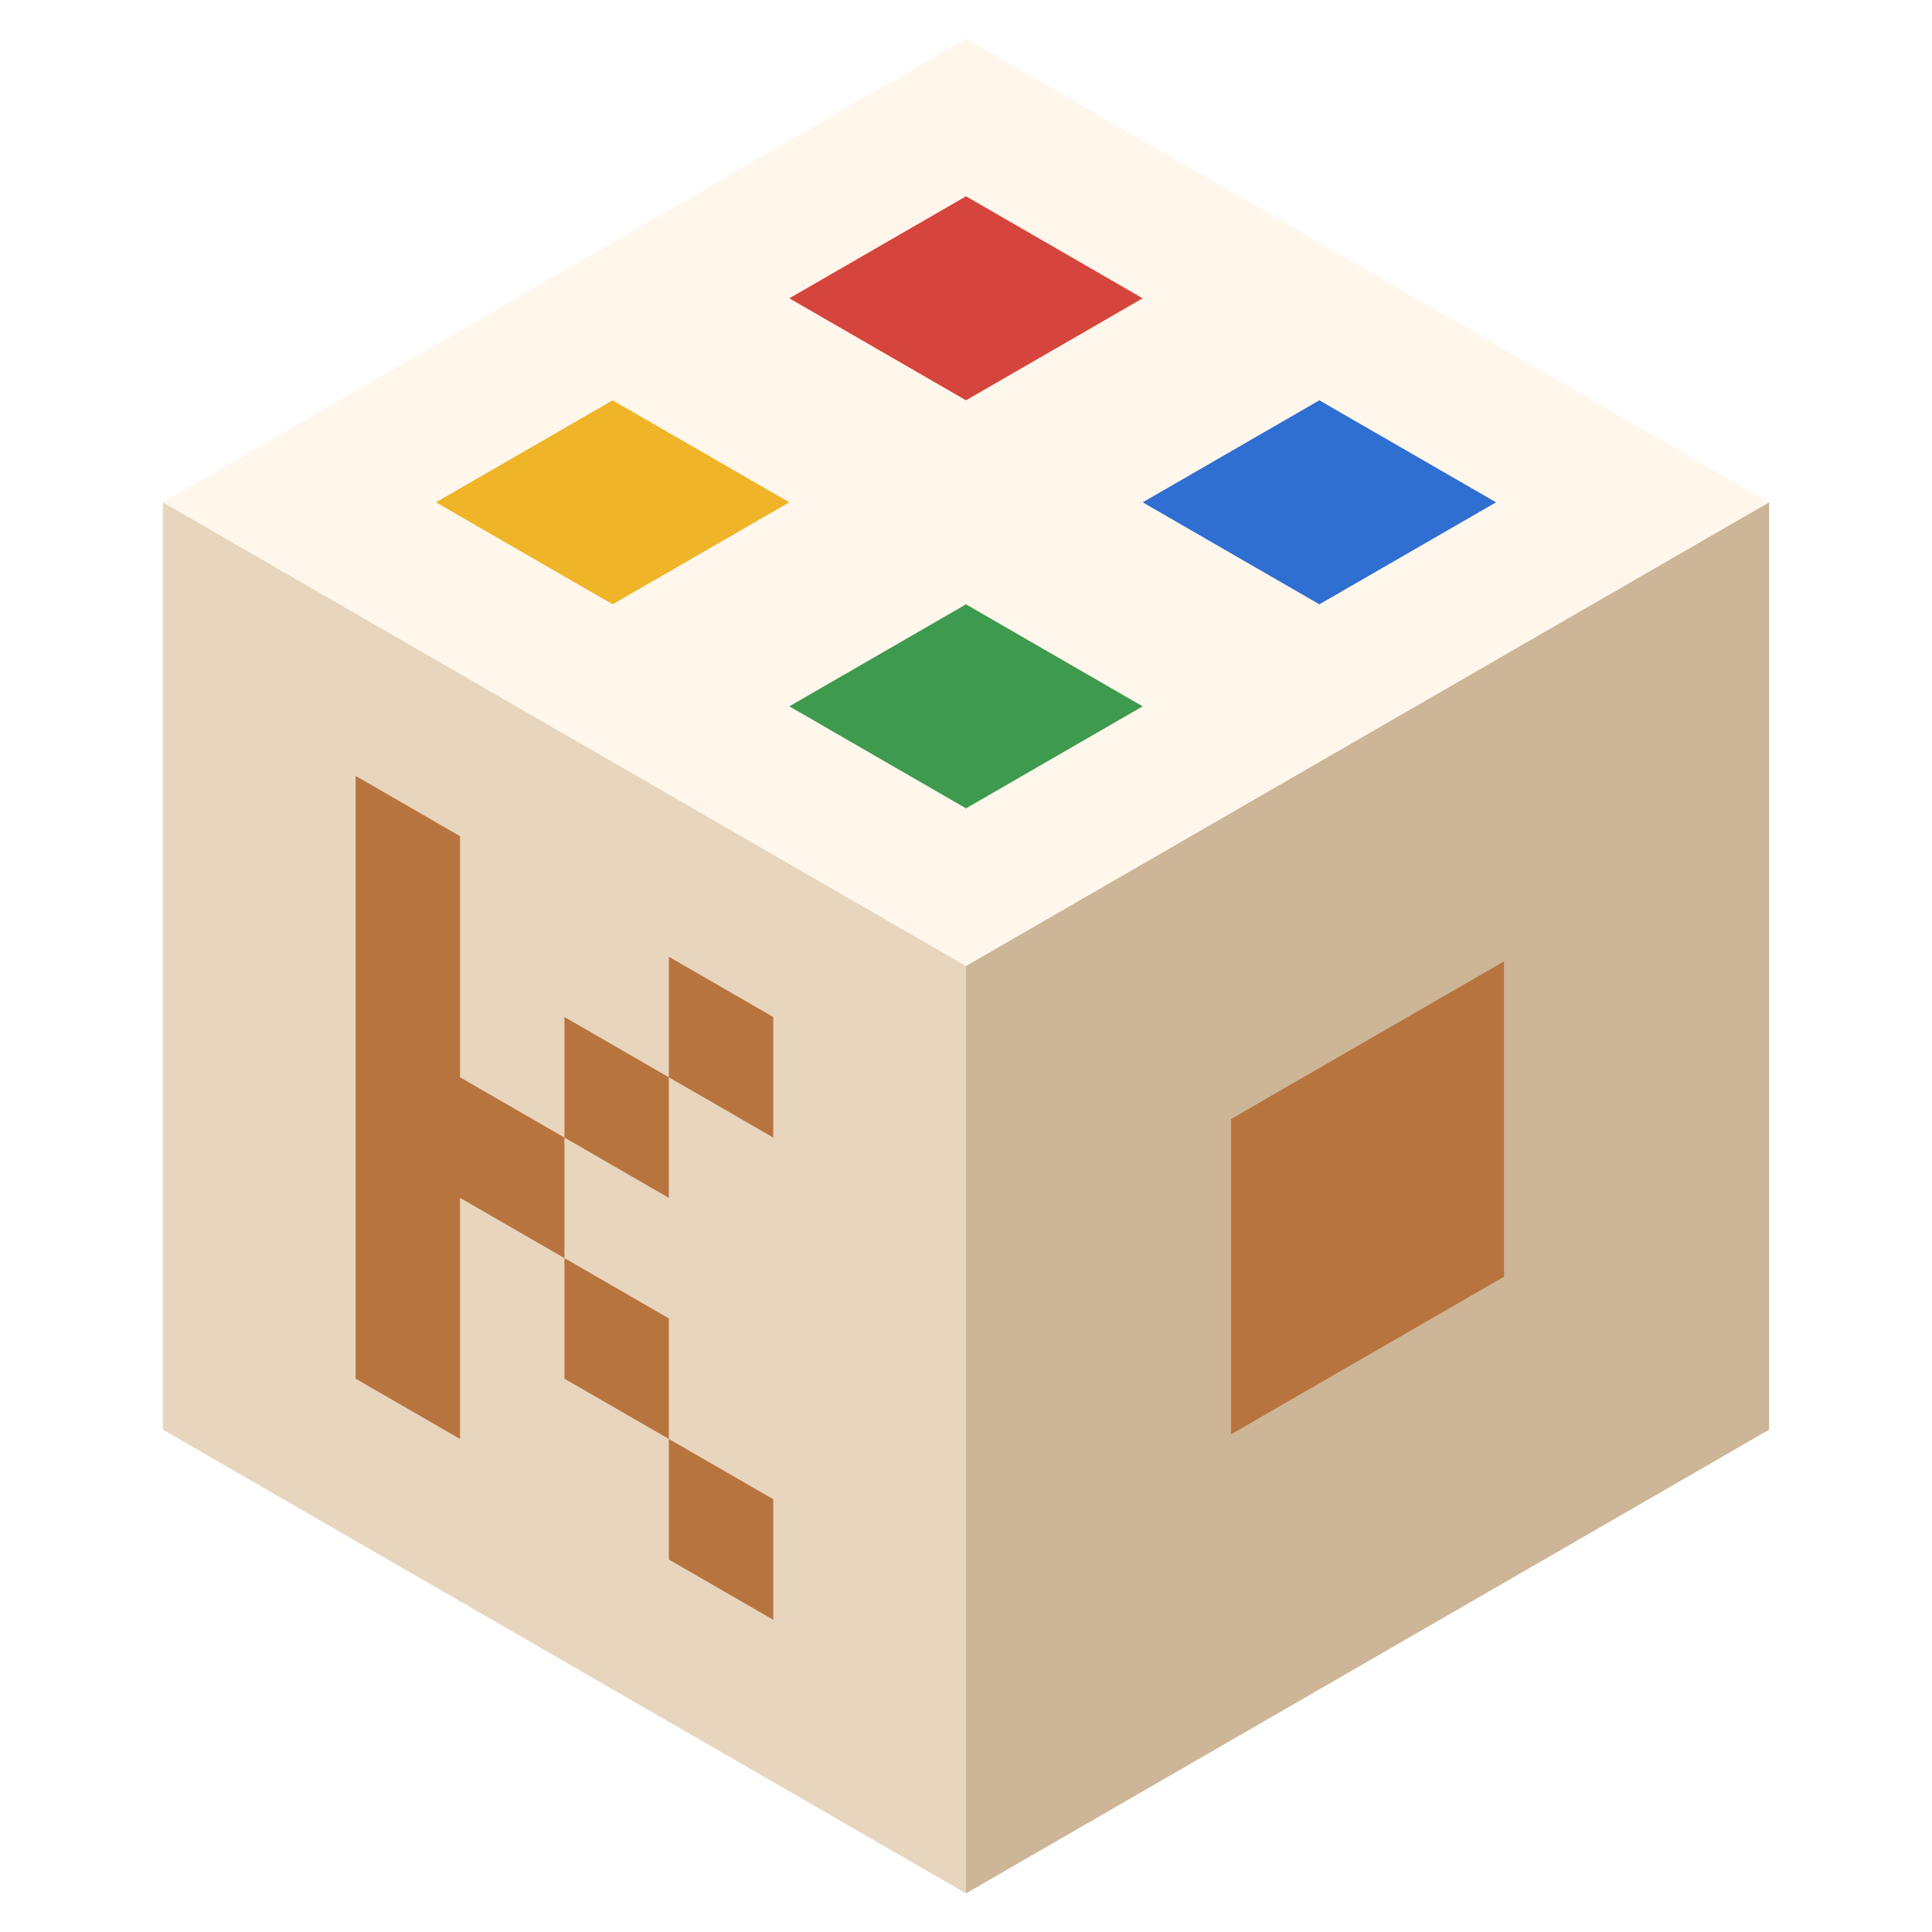
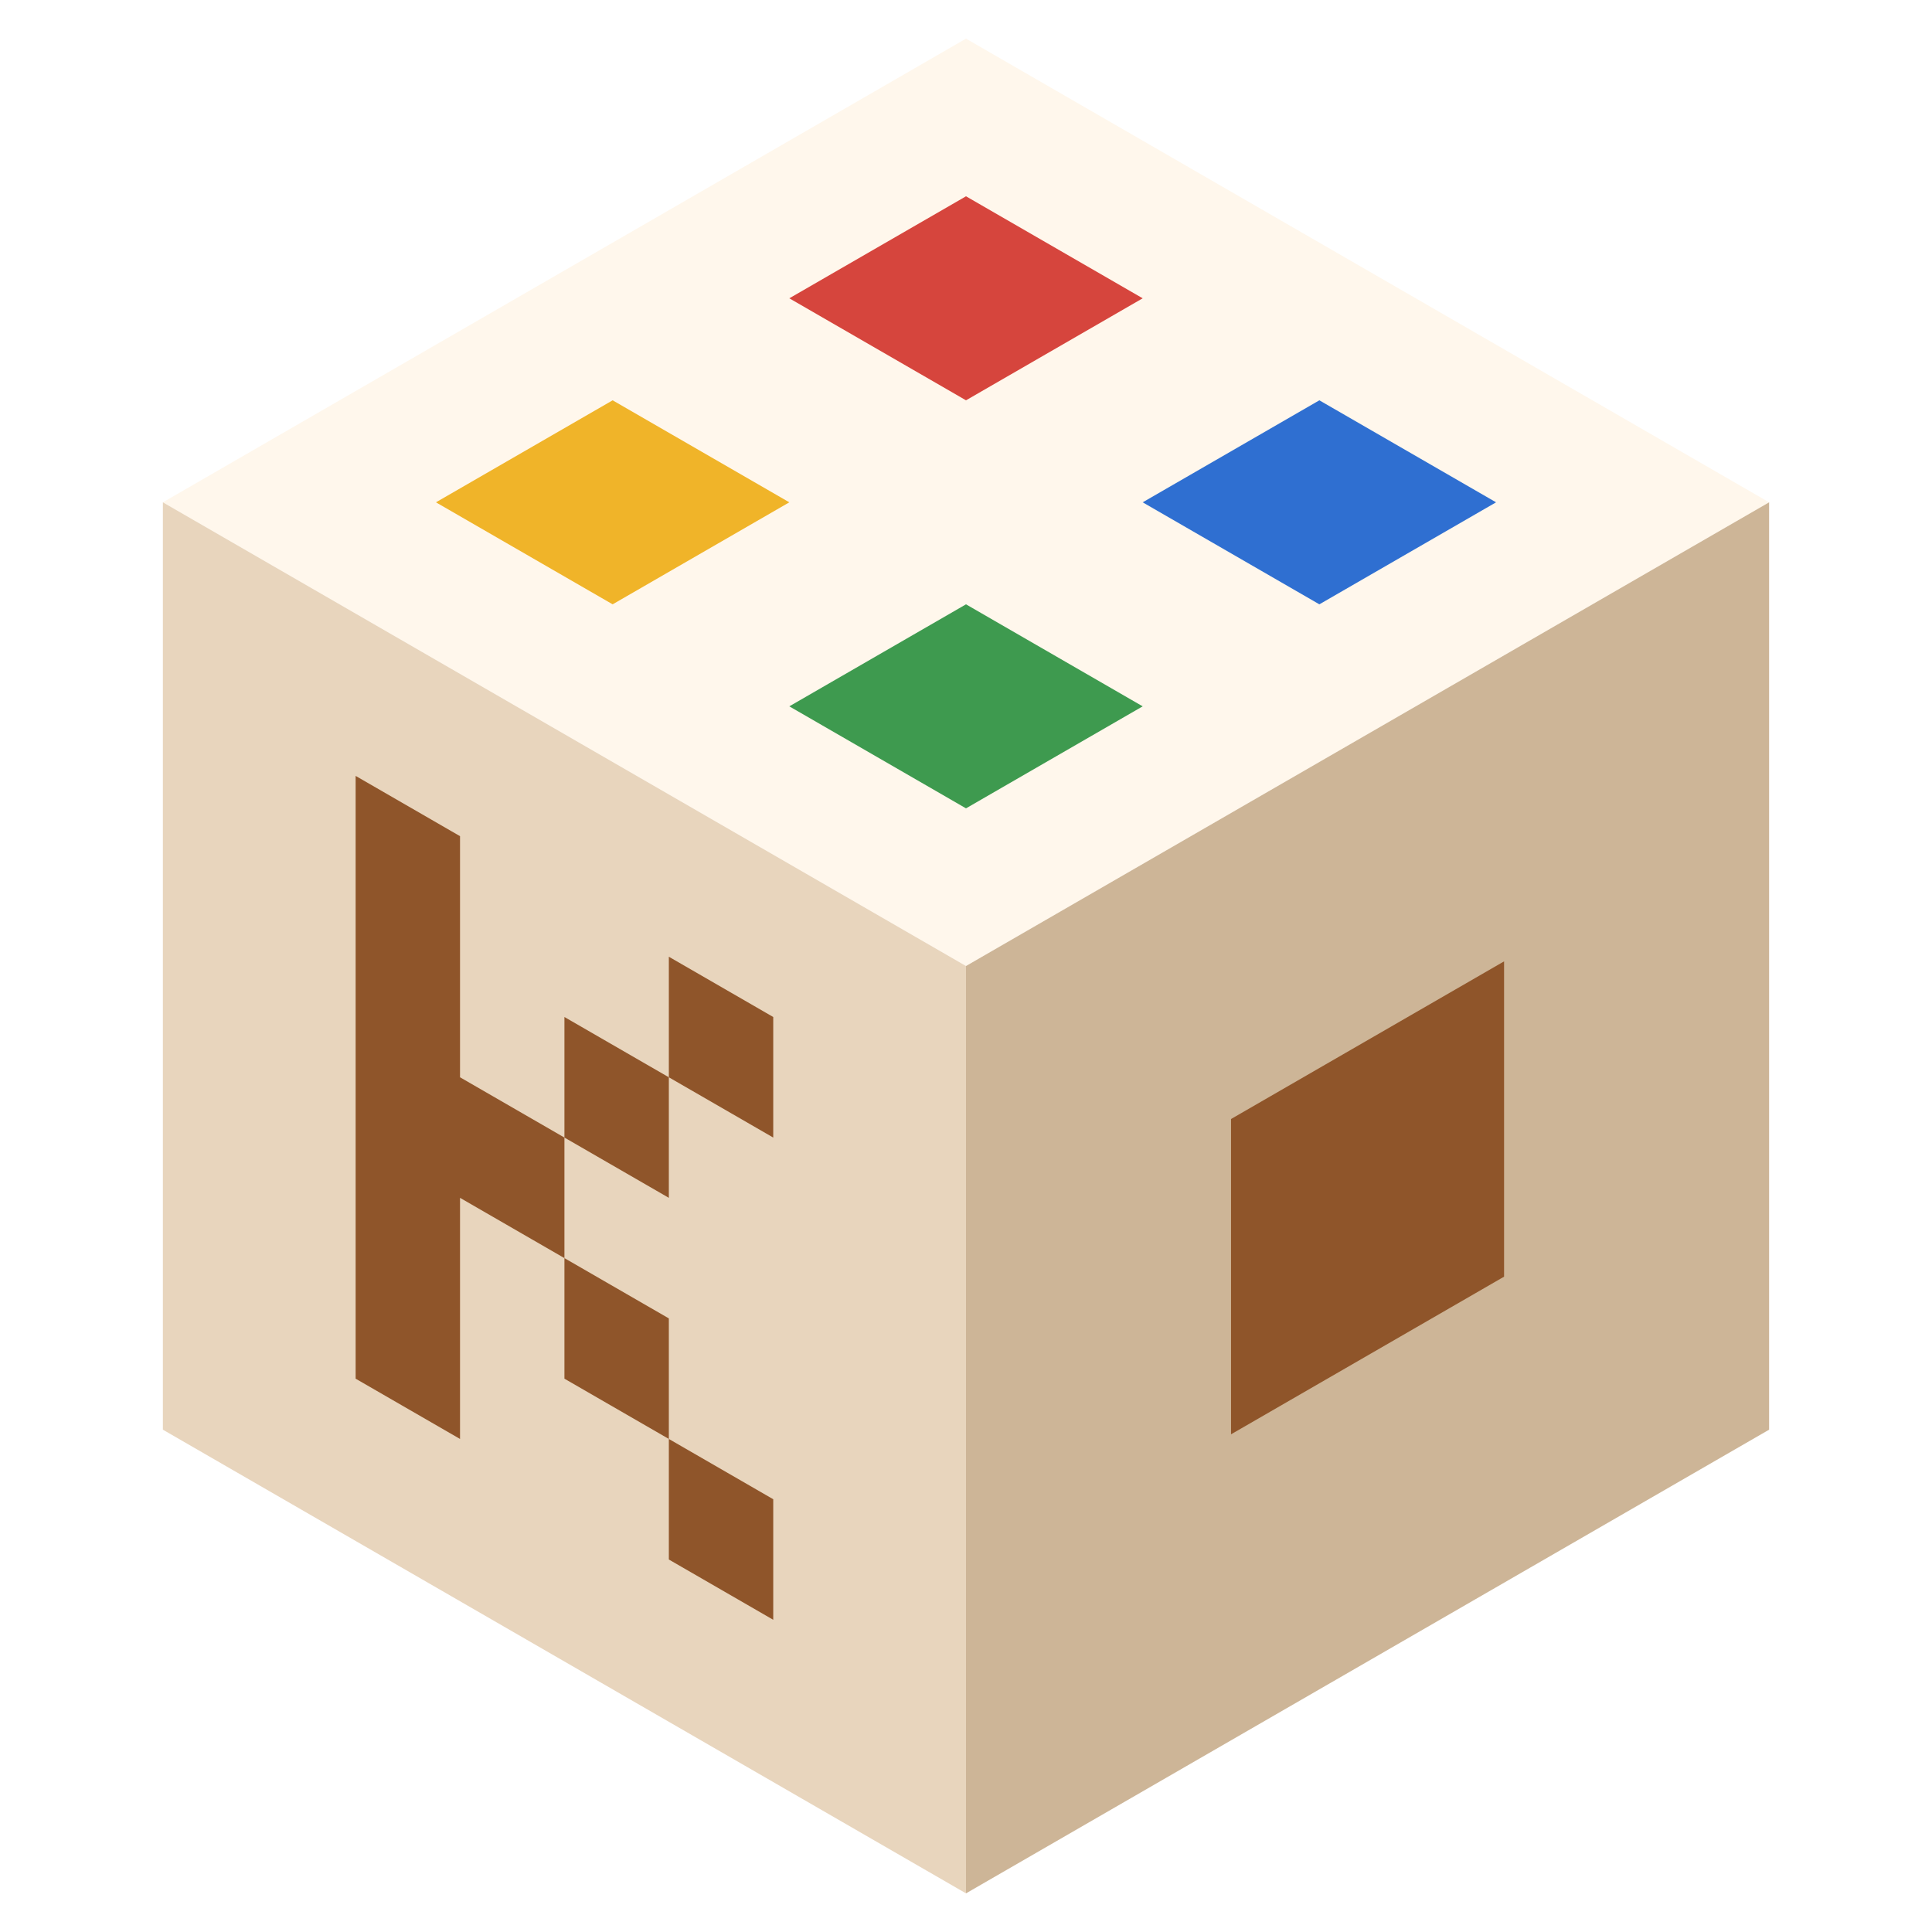
<svg xmlns="http://www.w3.org/2000/svg" viewBox="0 0 100 100" role="img" aria-label="Krida">
  <path d="M50 2L91.569 26L50 50L8.431 26Z" fill="#FFF7EC" />
  <path d="M8.431 26L50 50L50 98L8.431 74Z" fill="#E8D5BD" />
  <path d="M91.569 26L50 50L50 98L91.569 74Z" fill="#CDB597" />
-   <path d="M18.407 65.12L23.811 68.24L23.811 74.48L18.407 71.36ZM18.407 58.88L23.811 62L23.811 68.24L18.407 65.12ZM18.407 52.64L23.811 55.76L23.811 62L18.407 58.88ZM18.407 46.4L23.811 49.52L23.811 55.76L18.407 52.64ZM18.407 40.16L23.811 43.28L23.811 49.52L18.407 46.4ZM23.811 55.76L29.215 58.88L29.215 65.12L23.811 62ZM29.215 52.64L34.619 55.76L34.619 62L29.215 58.88ZM34.619 49.52L40.023 52.64L40.023 58.88L34.619 55.76ZM29.215 65.12L34.619 68.24L34.619 74.48L29.215 71.36ZM34.619 74.48L40.023 77.6L40.023 83.84L34.619 80.72Z" fill="#B8743F" />
-   <path d="M77.851 49.76L63.718 57.92L63.718 74.24L77.851 66.08Z" fill="#B8743F" />
+   <path d="M18.407 65.12L23.811 68.24L23.811 74.48L18.407 71.36ZM18.407 58.88L23.811 62L23.811 68.24L18.407 65.12ZM18.407 52.64L23.811 55.76L23.811 62L18.407 58.88ZM18.407 46.4L23.811 49.52L23.811 55.76L18.407 52.64ZM18.407 40.16L23.811 43.28L23.811 49.52L18.407 46.4ZM23.811 55.76L29.215 58.88L29.215 65.12L23.811 62ZM29.215 52.64L34.619 55.76L34.619 62L29.215 58.88ZM34.619 49.52L40.023 52.64L40.023 58.88L34.619 55.76ZM29.215 65.12L34.619 68.24L34.619 74.48L29.215 71.36ZM34.619 74.48L40.023 77.6L40.023 83.84L34.619 80.72Z" fill="#8F552A" />
+   <path d="M77.851 49.76L63.718 57.92L63.718 74.24L77.851 66.08Z" fill="#8F552A" />
  <path d="M50 10.16L59.145 15.44L50 20.72L40.855 15.44Z" fill="#D6453D" />
  <path d="M68.29 20.72L77.436 26L68.29 31.28L59.145 26Z" fill="#2F6FD1" />
  <path d="M31.71 20.72L40.855 26L31.71 31.28L22.564 26Z" fill="#F0B429" />
  <path d="M50 31.28L59.145 36.56L50 41.84L40.855 36.56Z" fill="#3E9A4F" />
</svg>
